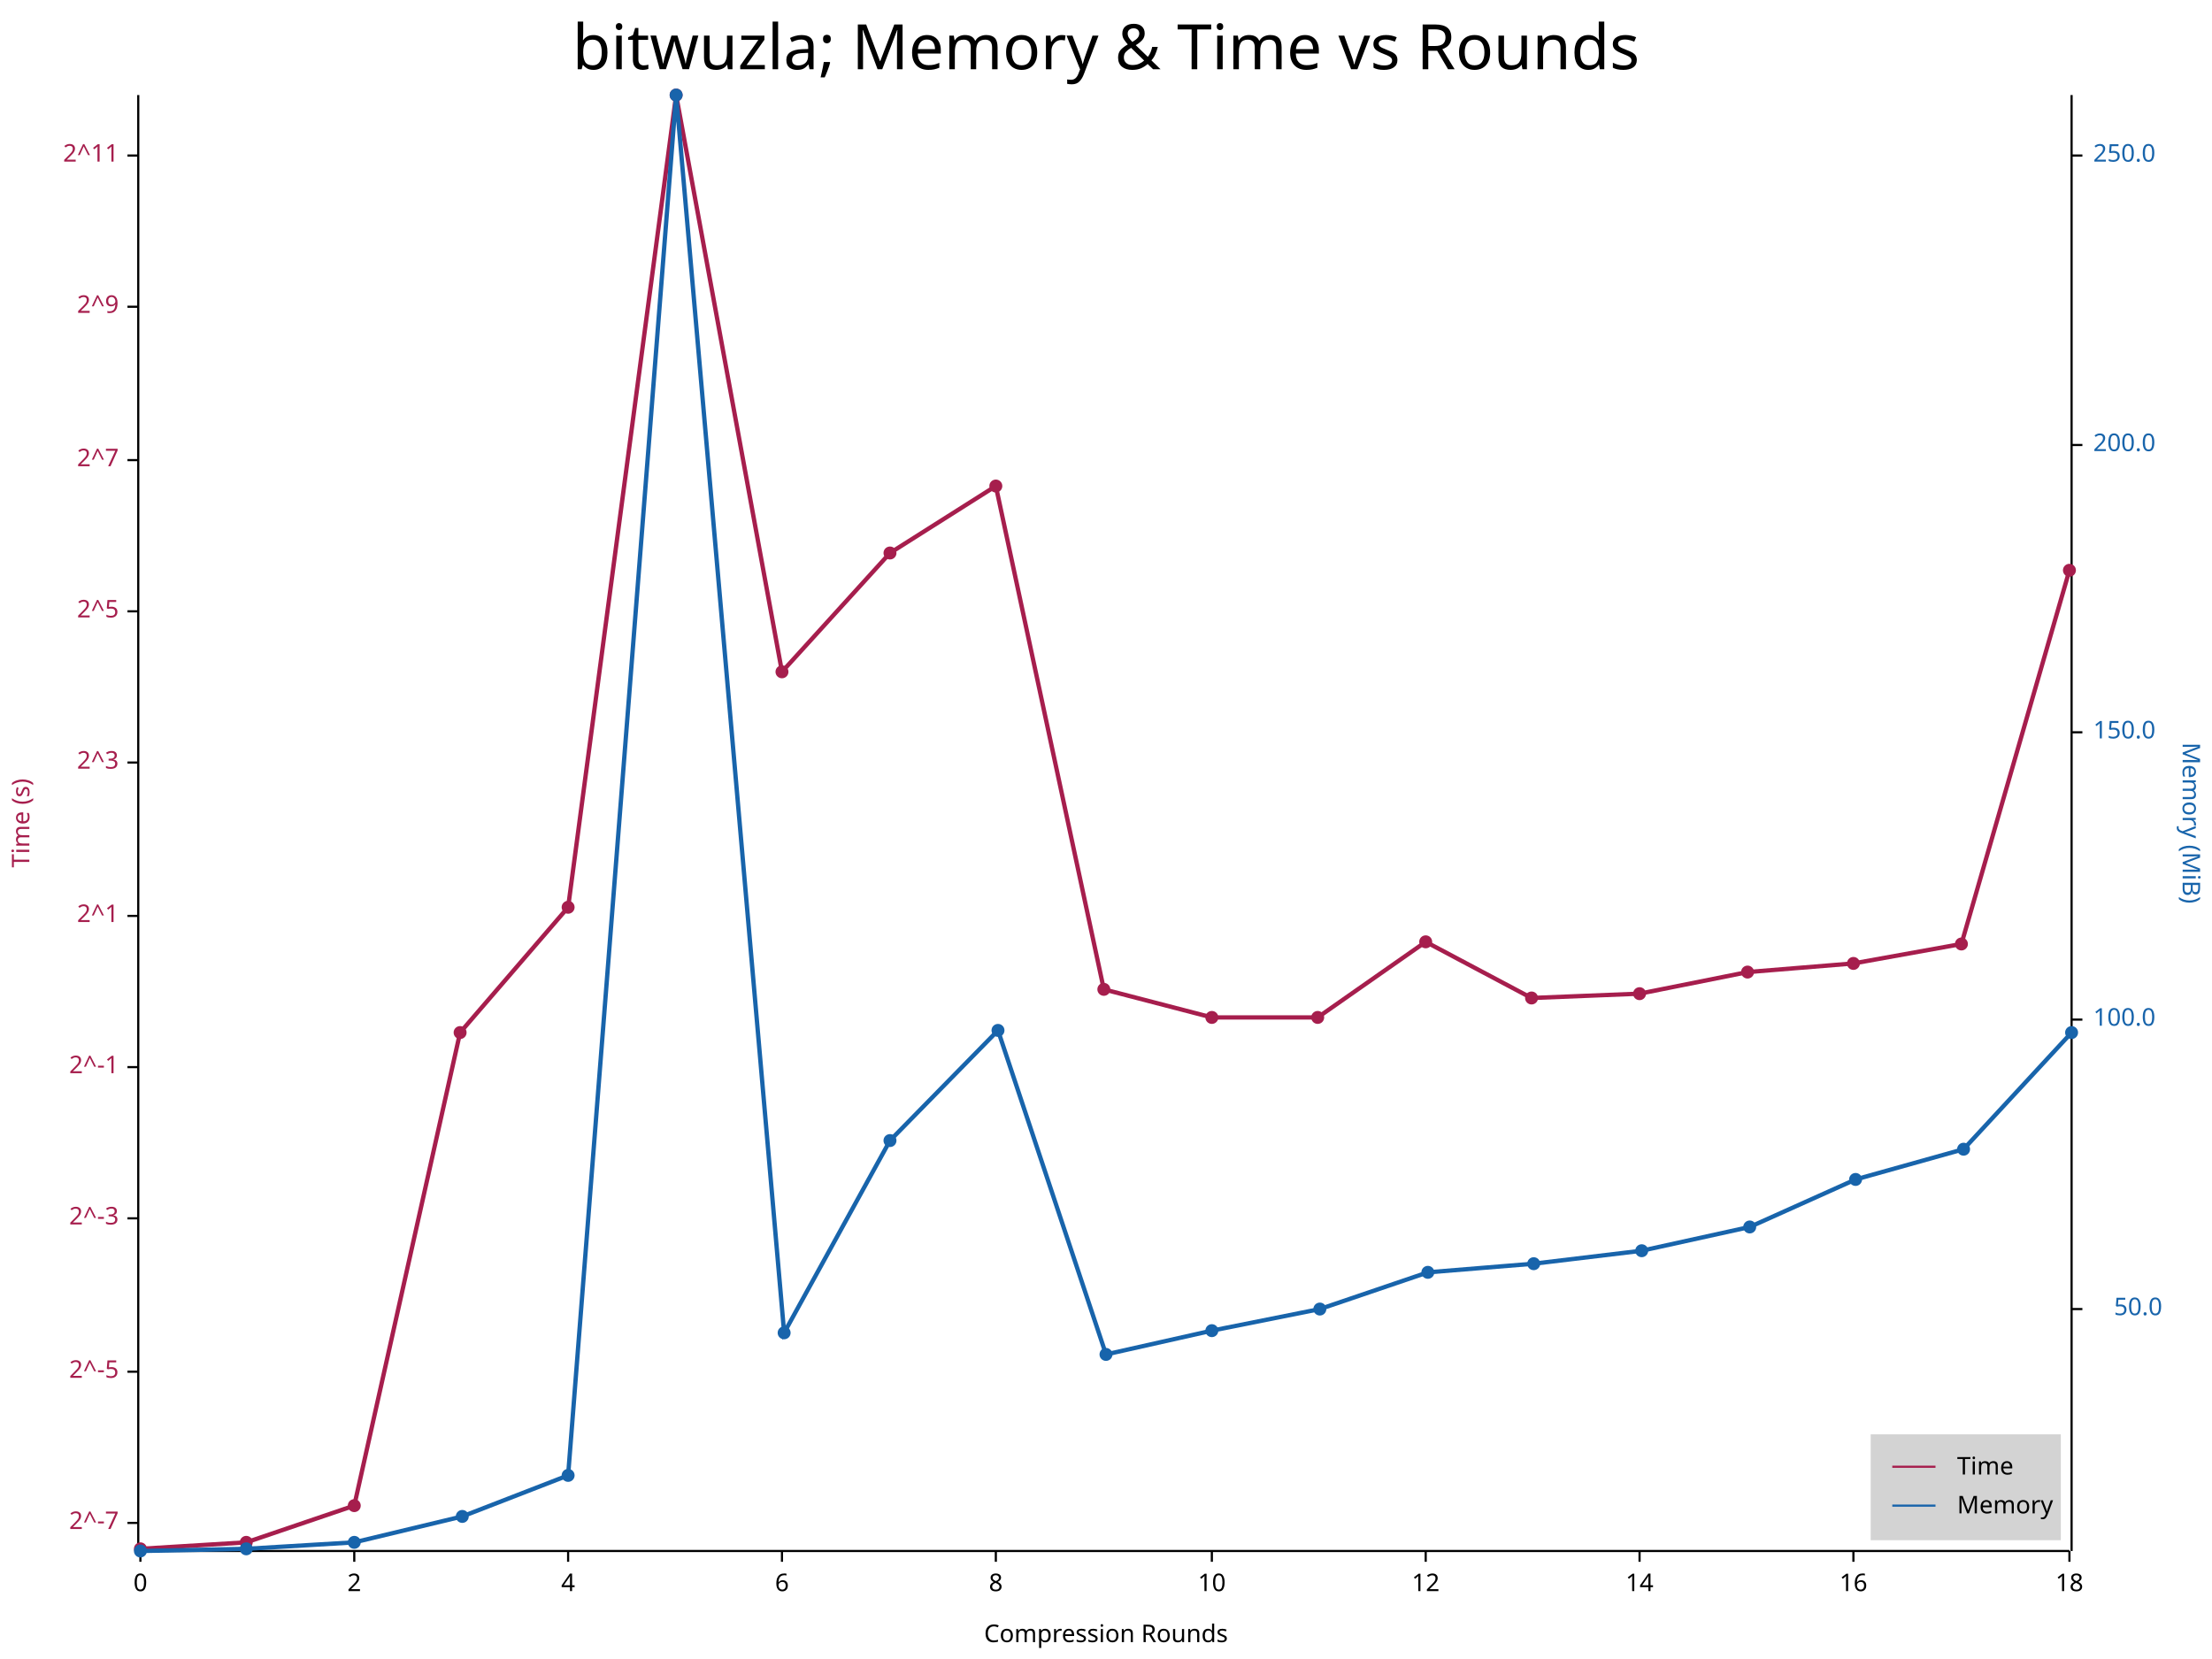
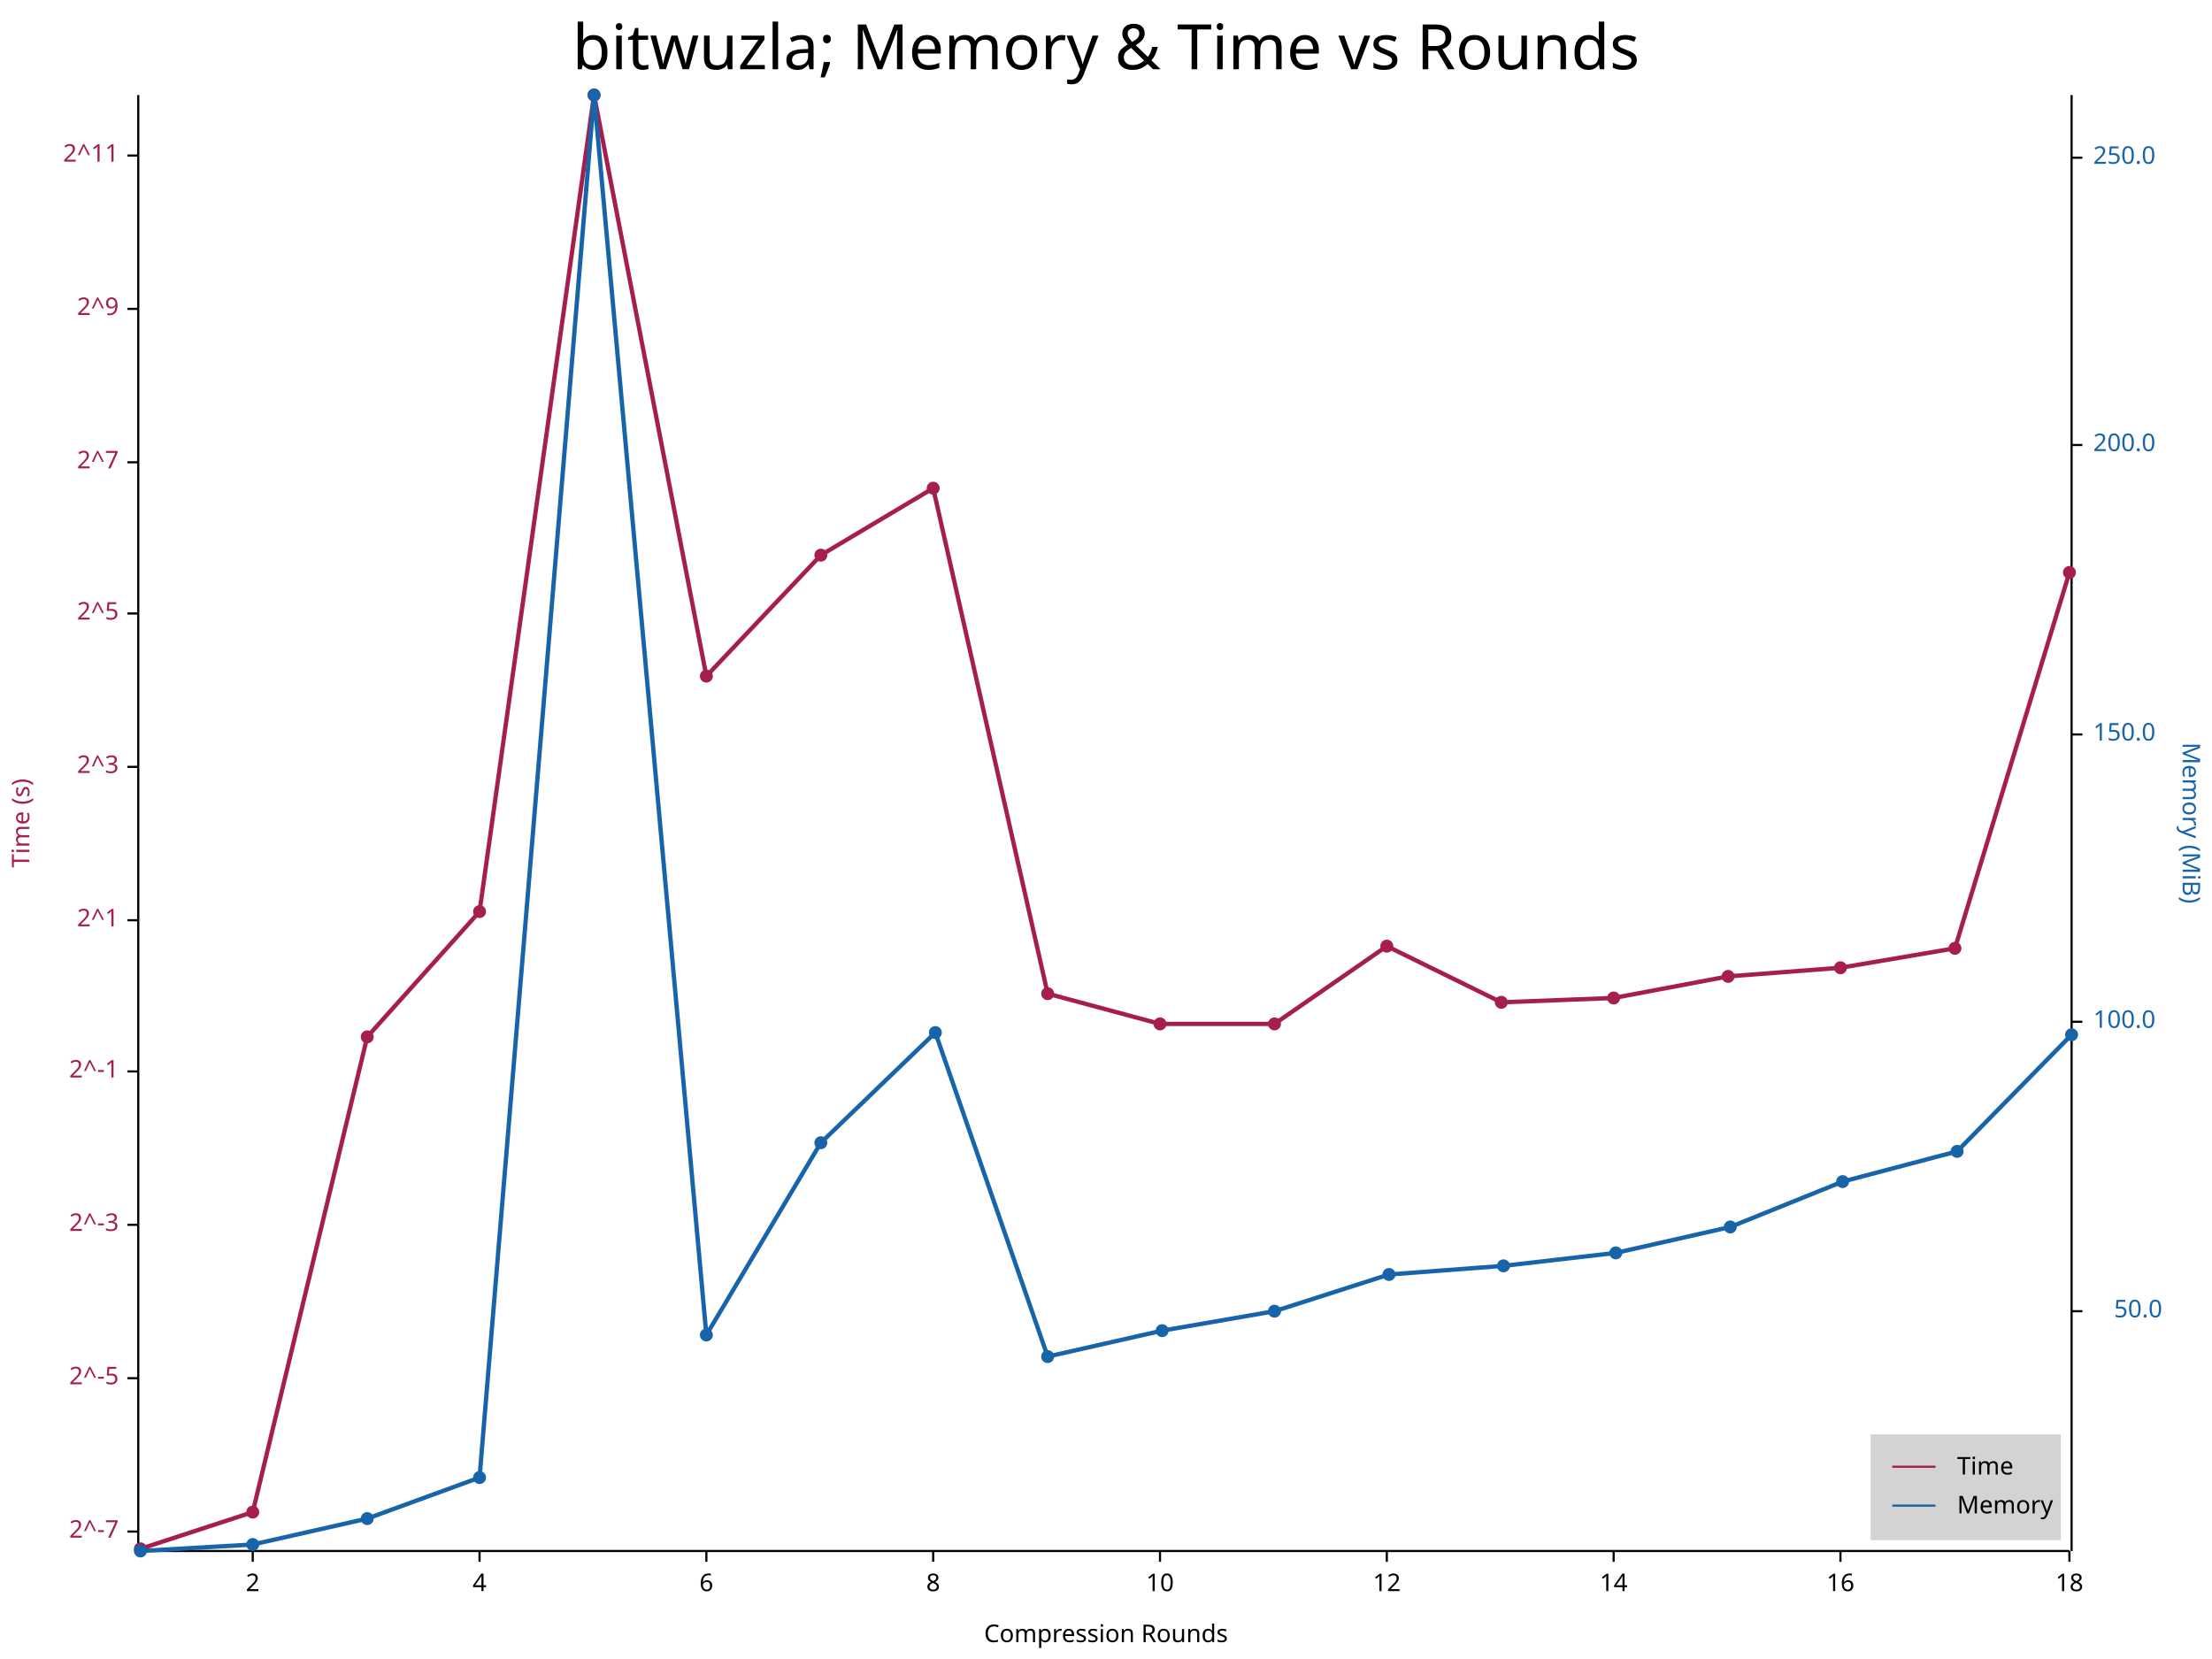
<svg xmlns="http://www.w3.org/2000/svg" width="1024" height="768" viewBox="0 0 1024 768">
  <rect x="0" y="0" width="1024" height="768" opacity="1" fill="#FFFFFF" stroke="none" />
  <text x="512" y="10" dy="0.76em" text-anchor="middle" font-family="noto sans" font-size="29.032" opacity="1" fill="#000000">
bitwuzla; Memory &amp; Time vs Rounds
</text>
  <text x="512" y="763" dy="-0.5ex" text-anchor="middle" font-family="noto sans" font-size="11.29" opacity="1" fill="#000000">
Compression Rounds
</text>
  <polyline fill="none" opacity="1" stroke="#000000" stroke-width="1" points="65,718 958,718 " />
-   <text x="65" y="728" dy="0.76em" text-anchor="middle" font-family="noto sans" font-size="11.29" opacity="1" fill="#000000">
- 0
- </text>
-   <polyline fill="none" opacity="1" stroke="#000000" stroke-width="1" points="65,718 65,723 " />
-   <text x="164" y="728" dy="0.76em" text-anchor="middle" font-family="noto sans" font-size="11.29" opacity="1" fill="#000000">
+   <text x="117" y="728" dy="0.76em" text-anchor="middle" font-family="noto sans" font-size="11.29" opacity="1" fill="#000000">
2
</text>
-   <polyline fill="none" opacity="1" stroke="#000000" stroke-width="1" points="164,718 164,723 " />
-   <text x="263" y="728" dy="0.76em" text-anchor="middle" font-family="noto sans" font-size="11.29" opacity="1" fill="#000000">
+   <polyline fill="none" opacity="1" stroke="#000000" stroke-width="1" points="117,718 117,723 " />
+   <text x="222" y="728" dy="0.76em" text-anchor="middle" font-family="noto sans" font-size="11.29" opacity="1" fill="#000000">
4
</text>
-   <polyline fill="none" opacity="1" stroke="#000000" stroke-width="1" points="263,718 263,723 " />
-   <text x="362" y="728" dy="0.76em" text-anchor="middle" font-family="noto sans" font-size="11.29" opacity="1" fill="#000000">
+   <polyline fill="none" opacity="1" stroke="#000000" stroke-width="1" points="222,718 222,723 " />
+   <text x="327" y="728" dy="0.76em" text-anchor="middle" font-family="noto sans" font-size="11.29" opacity="1" fill="#000000">
6
</text>
-   <polyline fill="none" opacity="1" stroke="#000000" stroke-width="1" points="362,718 362,723 " />
-   <text x="461" y="728" dy="0.76em" text-anchor="middle" font-family="noto sans" font-size="11.29" opacity="1" fill="#000000">
+   <polyline fill="none" opacity="1" stroke="#000000" stroke-width="1" points="327,718 327,723 " />
+   <text x="432" y="728" dy="0.76em" text-anchor="middle" font-family="noto sans" font-size="11.29" opacity="1" fill="#000000">
8
</text>
-   <polyline fill="none" opacity="1" stroke="#000000" stroke-width="1" points="461,718 461,723 " />
-   <text x="561" y="728" dy="0.76em" text-anchor="middle" font-family="noto sans" font-size="11.29" opacity="1" fill="#000000">
+   <polyline fill="none" opacity="1" stroke="#000000" stroke-width="1" points="432,718 432,723 " />
+   <text x="537" y="728" dy="0.76em" text-anchor="middle" font-family="noto sans" font-size="11.29" opacity="1" fill="#000000">
10
</text>
-   <polyline fill="none" opacity="1" stroke="#000000" stroke-width="1" points="561,718 561,723 " />
-   <text x="660" y="728" dy="0.76em" text-anchor="middle" font-family="noto sans" font-size="11.29" opacity="1" fill="#000000">
+   <polyline fill="none" opacity="1" stroke="#000000" stroke-width="1" points="537,718 537,723 " />
+   <text x="642" y="728" dy="0.76em" text-anchor="middle" font-family="noto sans" font-size="11.29" opacity="1" fill="#000000">
12
</text>
-   <polyline fill="none" opacity="1" stroke="#000000" stroke-width="1" points="660,718 660,723 " />
-   <text x="759" y="728" dy="0.76em" text-anchor="middle" font-family="noto sans" font-size="11.29" opacity="1" fill="#000000">
+   <polyline fill="none" opacity="1" stroke="#000000" stroke-width="1" points="642,718 642,723 " />
+   <text x="747" y="728" dy="0.76em" text-anchor="middle" font-family="noto sans" font-size="11.29" opacity="1" fill="#000000">
14
</text>
-   <polyline fill="none" opacity="1" stroke="#000000" stroke-width="1" points="759,718 759,723 " />
-   <text x="858" y="728" dy="0.76em" text-anchor="middle" font-family="noto sans" font-size="11.29" opacity="1" fill="#000000">
+   <polyline fill="none" opacity="1" stroke="#000000" stroke-width="1" points="747,718 747,723 " />
+   <text x="852" y="728" dy="0.76em" text-anchor="middle" font-family="noto sans" font-size="11.29" opacity="1" fill="#000000">
16
</text>
-   <polyline fill="none" opacity="1" stroke="#000000" stroke-width="1" points="858,718 858,723 " />
+   <polyline fill="none" opacity="1" stroke="#000000" stroke-width="1" points="852,718 852,723 " />
  <text x="958" y="728" dy="0.76em" text-anchor="middle" font-family="noto sans" font-size="11.29" opacity="1" fill="#000000">
18
</text>
  <polyline fill="none" opacity="1" stroke="#000000" stroke-width="1" points="958,718 958,723 " />
  <text x="5" y="381" dy="0.76em" text-anchor="middle" font-family="noto sans" font-size="11.29" opacity="1" fill="#A61E4D" transform="rotate(270, 5, 381)">
Time (s)
</text>
  <polyline fill="none" opacity="1" stroke="#000000" stroke-width="1" points="64,44 64,717 " />
-   <text x="55" y="705" dy="0.5ex" text-anchor="end" font-family="noto sans" font-size="11.29" opacity="1" fill="#A61E4D">
+   <text x="55" y="709" dy="0.5ex" text-anchor="end" font-family="noto sans" font-size="11.29" opacity="1" fill="#A61E4D">
2^-7
</text>
-   <polyline fill="none" opacity="1" stroke="#000000" stroke-width="1" points="59,705 64,705 " />
-   <text x="55" y="635" dy="0.5ex" text-anchor="end" font-family="noto sans" font-size="11.29" opacity="1" fill="#A61E4D">
+   <polyline fill="none" opacity="1" stroke="#000000" stroke-width="1" points="59,709 64,709 " />
+   <text x="55" y="638" dy="0.5ex" text-anchor="end" font-family="noto sans" font-size="11.29" opacity="1" fill="#A61E4D">
2^-5
</text>
-   <polyline fill="none" opacity="1" stroke="#000000" stroke-width="1" points="59,635 64,635 " />
-   <text x="55" y="564" dy="0.5ex" text-anchor="end" font-family="noto sans" font-size="11.29" opacity="1" fill="#A61E4D">
+   <polyline fill="none" opacity="1" stroke="#000000" stroke-width="1" points="59,638 64,638 " />
+   <text x="55" y="567" dy="0.5ex" text-anchor="end" font-family="noto sans" font-size="11.29" opacity="1" fill="#A61E4D">
2^-3
</text>
-   <polyline fill="none" opacity="1" stroke="#000000" stroke-width="1" points="59,564 64,564 " />
-   <text x="55" y="494" dy="0.5ex" text-anchor="end" font-family="noto sans" font-size="11.29" opacity="1" fill="#A61E4D">
+   <polyline fill="none" opacity="1" stroke="#000000" stroke-width="1" points="59,567 64,567 " />
+   <text x="55" y="496" dy="0.5ex" text-anchor="end" font-family="noto sans" font-size="11.29" opacity="1" fill="#A61E4D">
2^-1
</text>
-   <polyline fill="none" opacity="1" stroke="#000000" stroke-width="1" points="59,494 64,494 " />
-   <text x="55" y="424" dy="0.5ex" text-anchor="end" font-family="noto sans" font-size="11.29" opacity="1" fill="#A61E4D">
+   <polyline fill="none" opacity="1" stroke="#000000" stroke-width="1" points="59,496 64,496 " />
+   <text x="55" y="426" dy="0.5ex" text-anchor="end" font-family="noto sans" font-size="11.29" opacity="1" fill="#A61E4D">
2^1
</text>
-   <polyline fill="none" opacity="1" stroke="#000000" stroke-width="1" points="59,424 64,424 " />
-   <text x="55" y="353" dy="0.5ex" text-anchor="end" font-family="noto sans" font-size="11.29" opacity="1" fill="#A61E4D">
+   <polyline fill="none" opacity="1" stroke="#000000" stroke-width="1" points="59,426 64,426 " />
+   <text x="55" y="355" dy="0.5ex" text-anchor="end" font-family="noto sans" font-size="11.29" opacity="1" fill="#A61E4D">
2^3
</text>
-   <polyline fill="none" opacity="1" stroke="#000000" stroke-width="1" points="59,353 64,353 " />
-   <text x="55" y="283" dy="0.5ex" text-anchor="end" font-family="noto sans" font-size="11.29" opacity="1" fill="#A61E4D">
+   <polyline fill="none" opacity="1" stroke="#000000" stroke-width="1" points="59,355 64,355 " />
+   <text x="55" y="284" dy="0.5ex" text-anchor="end" font-family="noto sans" font-size="11.29" opacity="1" fill="#A61E4D">
2^5
</text>
-   <polyline fill="none" opacity="1" stroke="#000000" stroke-width="1" points="59,283 64,283 " />
-   <text x="55" y="213" dy="0.5ex" text-anchor="end" font-family="noto sans" font-size="11.29" opacity="1" fill="#A61E4D">
+   <polyline fill="none" opacity="1" stroke="#000000" stroke-width="1" points="59,284 64,284 " />
+   <text x="55" y="214" dy="0.5ex" text-anchor="end" font-family="noto sans" font-size="11.29" opacity="1" fill="#A61E4D">
2^7
</text>
-   <polyline fill="none" opacity="1" stroke="#000000" stroke-width="1" points="59,213 64,213 " />
-   <text x="55" y="142" dy="0.5ex" text-anchor="end" font-family="noto sans" font-size="11.29" opacity="1" fill="#A61E4D">
+   <polyline fill="none" opacity="1" stroke="#000000" stroke-width="1" points="59,214 64,214 " />
+   <text x="55" y="143" dy="0.5ex" text-anchor="end" font-family="noto sans" font-size="11.29" opacity="1" fill="#A61E4D">
2^9
</text>
-   <polyline fill="none" opacity="1" stroke="#000000" stroke-width="1" points="59,142 64,142 " />
+   <polyline fill="none" opacity="1" stroke="#000000" stroke-width="1" points="59,143 64,143 " />
  <text x="55" y="72" dy="0.5ex" text-anchor="end" font-family="noto sans" font-size="11.29" opacity="1" fill="#A61E4D">
2^11
</text>
  <polyline fill="none" opacity="1" stroke="#000000" stroke-width="1" points="59,72 64,72 " />
  <text x="1019" y="381" dy="0.76em" text-anchor="middle" font-family="noto sans" font-size="11.29" opacity="1" fill="#1864AB" transform="rotate(90, 1019, 381)">
Memory (MiB)
</text>
  <polyline fill="none" opacity="1" stroke="#000000" stroke-width="1" points="959,44 959,718 " />
-   <text x="1001" y="606" dy="0.5ex" text-anchor="end" font-family="noto sans" font-size="11.29" opacity="1" fill="#1864AB">
+   <text x="1001" y="607" dy="0.5ex" text-anchor="end" font-family="noto sans" font-size="11.29" opacity="1" fill="#1864AB">
50.0
</text>
-   <polyline fill="none" opacity="1" stroke="#000000" stroke-width="1" points="959,606 964,606 " />
-   <text x="969" y="472" dy="0.5ex" text-anchor="start" font-family="noto sans" font-size="11.29" opacity="1" fill="#1864AB">
+   <polyline fill="none" opacity="1" stroke="#000000" stroke-width="1" points="959,607 964,607 " />
+   <text x="969" y="473" dy="0.5ex" text-anchor="start" font-family="noto sans" font-size="11.29" opacity="1" fill="#1864AB">
100.0
</text>
-   <polyline fill="none" opacity="1" stroke="#000000" stroke-width="1" points="959,472 964,472 " />
-   <text x="969" y="339" dy="0.5ex" text-anchor="start" font-family="noto sans" font-size="11.29" opacity="1" fill="#1864AB">
+   <polyline fill="none" opacity="1" stroke="#000000" stroke-width="1" points="959,473 964,473 " />
+   <text x="969" y="340" dy="0.5ex" text-anchor="start" font-family="noto sans" font-size="11.29" opacity="1" fill="#1864AB">
150.0
</text>
-   <polyline fill="none" opacity="1" stroke="#000000" stroke-width="1" points="959,339 964,339 " />
+   <polyline fill="none" opacity="1" stroke="#000000" stroke-width="1" points="959,340 964,340 " />
  <text x="969" y="206" dy="0.5ex" text-anchor="start" font-family="noto sans" font-size="11.29" opacity="1" fill="#1864AB">
200.0
</text>
  <polyline fill="none" opacity="1" stroke="#000000" stroke-width="1" points="959,206 964,206 " />
-   <text x="969" y="72" dy="0.5ex" text-anchor="start" font-family="noto sans" font-size="11.29" opacity="1" fill="#1864AB">
+   <text x="969" y="73" dy="0.5ex" text-anchor="start" font-family="noto sans" font-size="11.29" opacity="1" fill="#1864AB">
250.0
</text>
-   <polyline fill="none" opacity="1" stroke="#000000" stroke-width="1" points="959,72 964,72 " />
-   <polyline fill="none" opacity="1" stroke="#A61E4D" stroke-width="2" points="65,717 114,714 164,697 213,478 263,420 313,44 362,311 412,256 461,225 511,458 561,471 610,471 660,436 709,462 759,460 809,450 858,446 908,437 958,264 " />
+   <polyline fill="none" opacity="1" stroke="#000000" stroke-width="1" points="959,73 964,73 " />
+   <polyline fill="none" opacity="1" stroke="#A61E4D" stroke-width="2" points="65,717 117,700 170,480 222,422 275,44 327,313 380,257 432,226 485,460 537,474 590,474 642,438 695,464 747,462 800,452 852,448 905,439 958,265 " />
  <circle cx="65" cy="717" r="3" opacity="1" fill="#A61E4D" stroke="none" stroke-width="1" />
-   <circle cx="114" cy="714" r="3" opacity="1" fill="#A61E4D" stroke="none" stroke-width="1" />
-   <circle cx="164" cy="697" r="3" opacity="1" fill="#A61E4D" stroke="none" stroke-width="1" />
-   <circle cx="213" cy="478" r="3" opacity="1" fill="#A61E4D" stroke="none" stroke-width="1" />
-   <circle cx="263" cy="420" r="3" opacity="1" fill="#A61E4D" stroke="none" stroke-width="1" />
-   <circle cx="313" cy="44" r="3" opacity="1" fill="#A61E4D" stroke="none" stroke-width="1" />
-   <circle cx="362" cy="311" r="3" opacity="1" fill="#A61E4D" stroke="none" stroke-width="1" />
-   <circle cx="412" cy="256" r="3" opacity="1" fill="#A61E4D" stroke="none" stroke-width="1" />
-   <circle cx="461" cy="225" r="3" opacity="1" fill="#A61E4D" stroke="none" stroke-width="1" />
-   <circle cx="511" cy="458" r="3" opacity="1" fill="#A61E4D" stroke="none" stroke-width="1" />
-   <circle cx="561" cy="471" r="3" opacity="1" fill="#A61E4D" stroke="none" stroke-width="1" />
-   <circle cx="610" cy="471" r="3" opacity="1" fill="#A61E4D" stroke="none" stroke-width="1" />
-   <circle cx="660" cy="436" r="3" opacity="1" fill="#A61E4D" stroke="none" stroke-width="1" />
-   <circle cx="709" cy="462" r="3" opacity="1" fill="#A61E4D" stroke="none" stroke-width="1" />
-   <circle cx="759" cy="460" r="3" opacity="1" fill="#A61E4D" stroke="none" stroke-width="1" />
-   <circle cx="809" cy="450" r="3" opacity="1" fill="#A61E4D" stroke="none" stroke-width="1" />
-   <circle cx="858" cy="446" r="3" opacity="1" fill="#A61E4D" stroke="none" stroke-width="1" />
-   <circle cx="908" cy="437" r="3" opacity="1" fill="#A61E4D" stroke="none" stroke-width="1" />
-   <circle cx="958" cy="264" r="3" opacity="1" fill="#A61E4D" stroke="none" stroke-width="1" />
-   <polyline fill="none" opacity="1" stroke="#1864AB" stroke-width="2" points="65,718 114,717 164,714 214,702 263,683 313,44 363,617 412,528 462,477 512,627 561,616 611,606 661,589 710,585 760,579 810,568 859,546 909,532 959,478 " />
+   <circle cx="117" cy="700" r="3" opacity="1" fill="#A61E4D" stroke="none" stroke-width="1" />
+   <circle cx="170" cy="480" r="3" opacity="1" fill="#A61E4D" stroke="none" stroke-width="1" />
+   <circle cx="222" cy="422" r="3" opacity="1" fill="#A61E4D" stroke="none" stroke-width="1" />
+   <circle cx="275" cy="44" r="3" opacity="1" fill="#A61E4D" stroke="none" stroke-width="1" />
+   <circle cx="327" cy="313" r="3" opacity="1" fill="#A61E4D" stroke="none" stroke-width="1" />
+   <circle cx="380" cy="257" r="3" opacity="1" fill="#A61E4D" stroke="none" stroke-width="1" />
+   <circle cx="432" cy="226" r="3" opacity="1" fill="#A61E4D" stroke="none" stroke-width="1" />
+   <circle cx="485" cy="460" r="3" opacity="1" fill="#A61E4D" stroke="none" stroke-width="1" />
+   <circle cx="537" cy="474" r="3" opacity="1" fill="#A61E4D" stroke="none" stroke-width="1" />
+   <circle cx="590" cy="474" r="3" opacity="1" fill="#A61E4D" stroke="none" stroke-width="1" />
+   <circle cx="642" cy="438" r="3" opacity="1" fill="#A61E4D" stroke="none" stroke-width="1" />
+   <circle cx="695" cy="464" r="3" opacity="1" fill="#A61E4D" stroke="none" stroke-width="1" />
+   <circle cx="747" cy="462" r="3" opacity="1" fill="#A61E4D" stroke="none" stroke-width="1" />
+   <circle cx="800" cy="452" r="3" opacity="1" fill="#A61E4D" stroke="none" stroke-width="1" />
+   <circle cx="852" cy="448" r="3" opacity="1" fill="#A61E4D" stroke="none" stroke-width="1" />
+   <circle cx="905" cy="439" r="3" opacity="1" fill="#A61E4D" stroke="none" stroke-width="1" />
+   <circle cx="958" cy="265" r="3" opacity="1" fill="#A61E4D" stroke="none" stroke-width="1" />
+   <polyline fill="none" opacity="1" stroke="#1864AB" stroke-width="2" points="65,718 117,715 170,703 222,684 275,44 327,618 380,529 433,478 485,628 538,616 590,607 643,590 696,586 748,580 801,568 853,547 906,533 959,479 " />
  <circle cx="65" cy="718" r="3" opacity="1" fill="#1864AB" stroke="none" stroke-width="1" />
-   <circle cx="114" cy="717" r="3" opacity="1" fill="#1864AB" stroke="none" stroke-width="1" />
-   <circle cx="164" cy="714" r="3" opacity="1" fill="#1864AB" stroke="none" stroke-width="1" />
-   <circle cx="214" cy="702" r="3" opacity="1" fill="#1864AB" stroke="none" stroke-width="1" />
-   <circle cx="263" cy="683" r="3" opacity="1" fill="#1864AB" stroke="none" stroke-width="1" />
-   <circle cx="313" cy="44" r="3" opacity="1" fill="#1864AB" stroke="none" stroke-width="1" />
-   <circle cx="363" cy="617" r="3" opacity="1" fill="#1864AB" stroke="none" stroke-width="1" />
-   <circle cx="412" cy="528" r="3" opacity="1" fill="#1864AB" stroke="none" stroke-width="1" />
-   <circle cx="462" cy="477" r="3" opacity="1" fill="#1864AB" stroke="none" stroke-width="1" />
-   <circle cx="512" cy="627" r="3" opacity="1" fill="#1864AB" stroke="none" stroke-width="1" />
-   <circle cx="561" cy="616" r="3" opacity="1" fill="#1864AB" stroke="none" stroke-width="1" />
-   <circle cx="611" cy="606" r="3" opacity="1" fill="#1864AB" stroke="none" stroke-width="1" />
-   <circle cx="661" cy="589" r="3" opacity="1" fill="#1864AB" stroke="none" stroke-width="1" />
-   <circle cx="710" cy="585" r="3" opacity="1" fill="#1864AB" stroke="none" stroke-width="1" />
-   <circle cx="760" cy="579" r="3" opacity="1" fill="#1864AB" stroke="none" stroke-width="1" />
-   <circle cx="810" cy="568" r="3" opacity="1" fill="#1864AB" stroke="none" stroke-width="1" />
-   <circle cx="859" cy="546" r="3" opacity="1" fill="#1864AB" stroke="none" stroke-width="1" />
-   <circle cx="909" cy="532" r="3" opacity="1" fill="#1864AB" stroke="none" stroke-width="1" />
-   <circle cx="959" cy="478" r="3" opacity="1" fill="#1864AB" stroke="none" stroke-width="1" />
+   <circle cx="117" cy="715" r="3" opacity="1" fill="#1864AB" stroke="none" stroke-width="1" />
+   <circle cx="170" cy="703" r="3" opacity="1" fill="#1864AB" stroke="none" stroke-width="1" />
+   <circle cx="222" cy="684" r="3" opacity="1" fill="#1864AB" stroke="none" stroke-width="1" />
+   <circle cx="275" cy="44" r="3" opacity="1" fill="#1864AB" stroke="none" stroke-width="1" />
+   <circle cx="327" cy="618" r="3" opacity="1" fill="#1864AB" stroke="none" stroke-width="1" />
+   <circle cx="380" cy="529" r="3" opacity="1" fill="#1864AB" stroke="none" stroke-width="1" />
+   <circle cx="433" cy="478" r="3" opacity="1" fill="#1864AB" stroke="none" stroke-width="1" />
+   <circle cx="485" cy="628" r="3" opacity="1" fill="#1864AB" stroke="none" stroke-width="1" />
+   <circle cx="538" cy="616" r="3" opacity="1" fill="#1864AB" stroke="none" stroke-width="1" />
+   <circle cx="590" cy="607" r="3" opacity="1" fill="#1864AB" stroke="none" stroke-width="1" />
+   <circle cx="643" cy="590" r="3" opacity="1" fill="#1864AB" stroke="none" stroke-width="1" />
+   <circle cx="696" cy="586" r="3" opacity="1" fill="#1864AB" stroke="none" stroke-width="1" />
+   <circle cx="748" cy="580" r="3" opacity="1" fill="#1864AB" stroke="none" stroke-width="1" />
+   <circle cx="801" cy="568" r="3" opacity="1" fill="#1864AB" stroke="none" stroke-width="1" />
+   <circle cx="853" cy="547" r="3" opacity="1" fill="#1864AB" stroke="none" stroke-width="1" />
+   <circle cx="906" cy="533" r="3" opacity="1" fill="#1864AB" stroke="none" stroke-width="1" />
+   <circle cx="959" cy="479" r="3" opacity="1" fill="#1864AB" stroke="none" stroke-width="1" />
  <rect x="866" y="664" width="88" height="49" opacity="0.8" fill="#C8C8C8" stroke="none" />
  <text x="906" y="674" dy="0.76em" text-anchor="start" font-family="noto sans" font-size="11.29" opacity="1" fill="#000000">
Time
</text>
  <text x="906" y="692" dy="0.76em" text-anchor="start" font-family="noto sans" font-size="11.29" opacity="1" fill="#000000">
Memory
</text>
  <polyline fill="none" opacity="1" stroke="#A61E4D" stroke-width="1" points="876,679 896,679 " />
  <polyline fill="none" opacity="1" stroke="#1864AB" stroke-width="1" points="876,697 896,697 " />
</svg>
